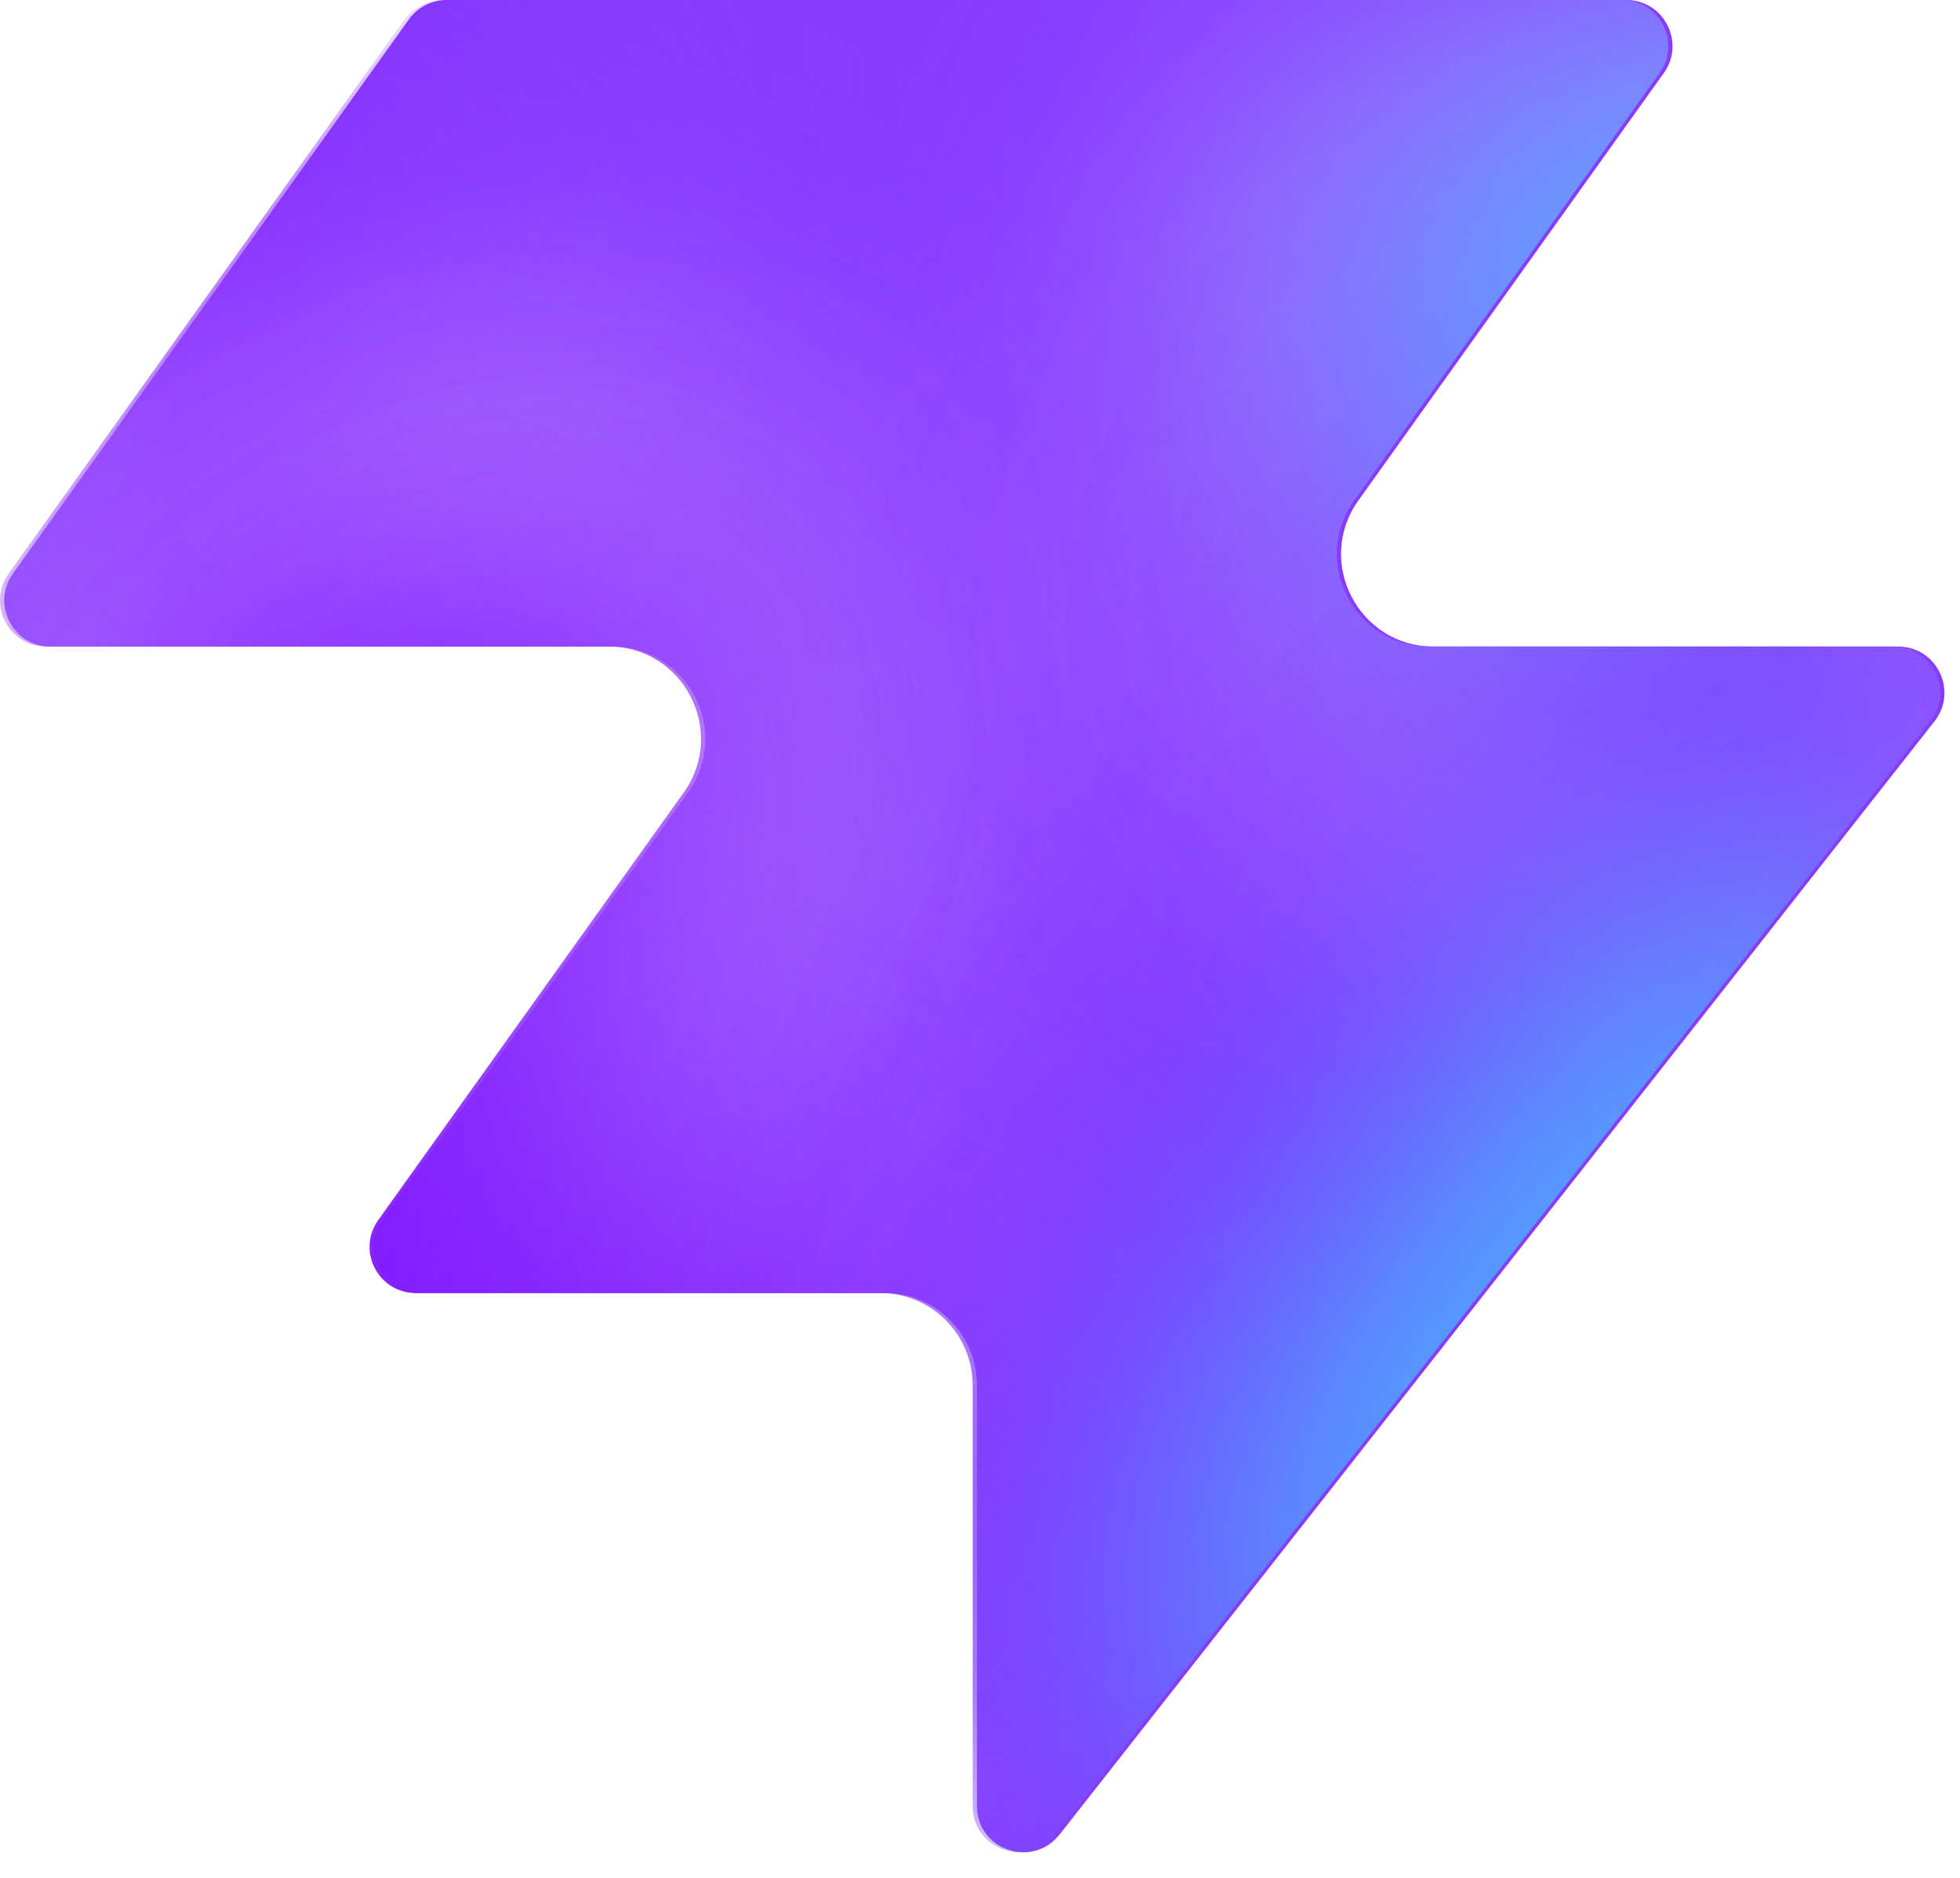
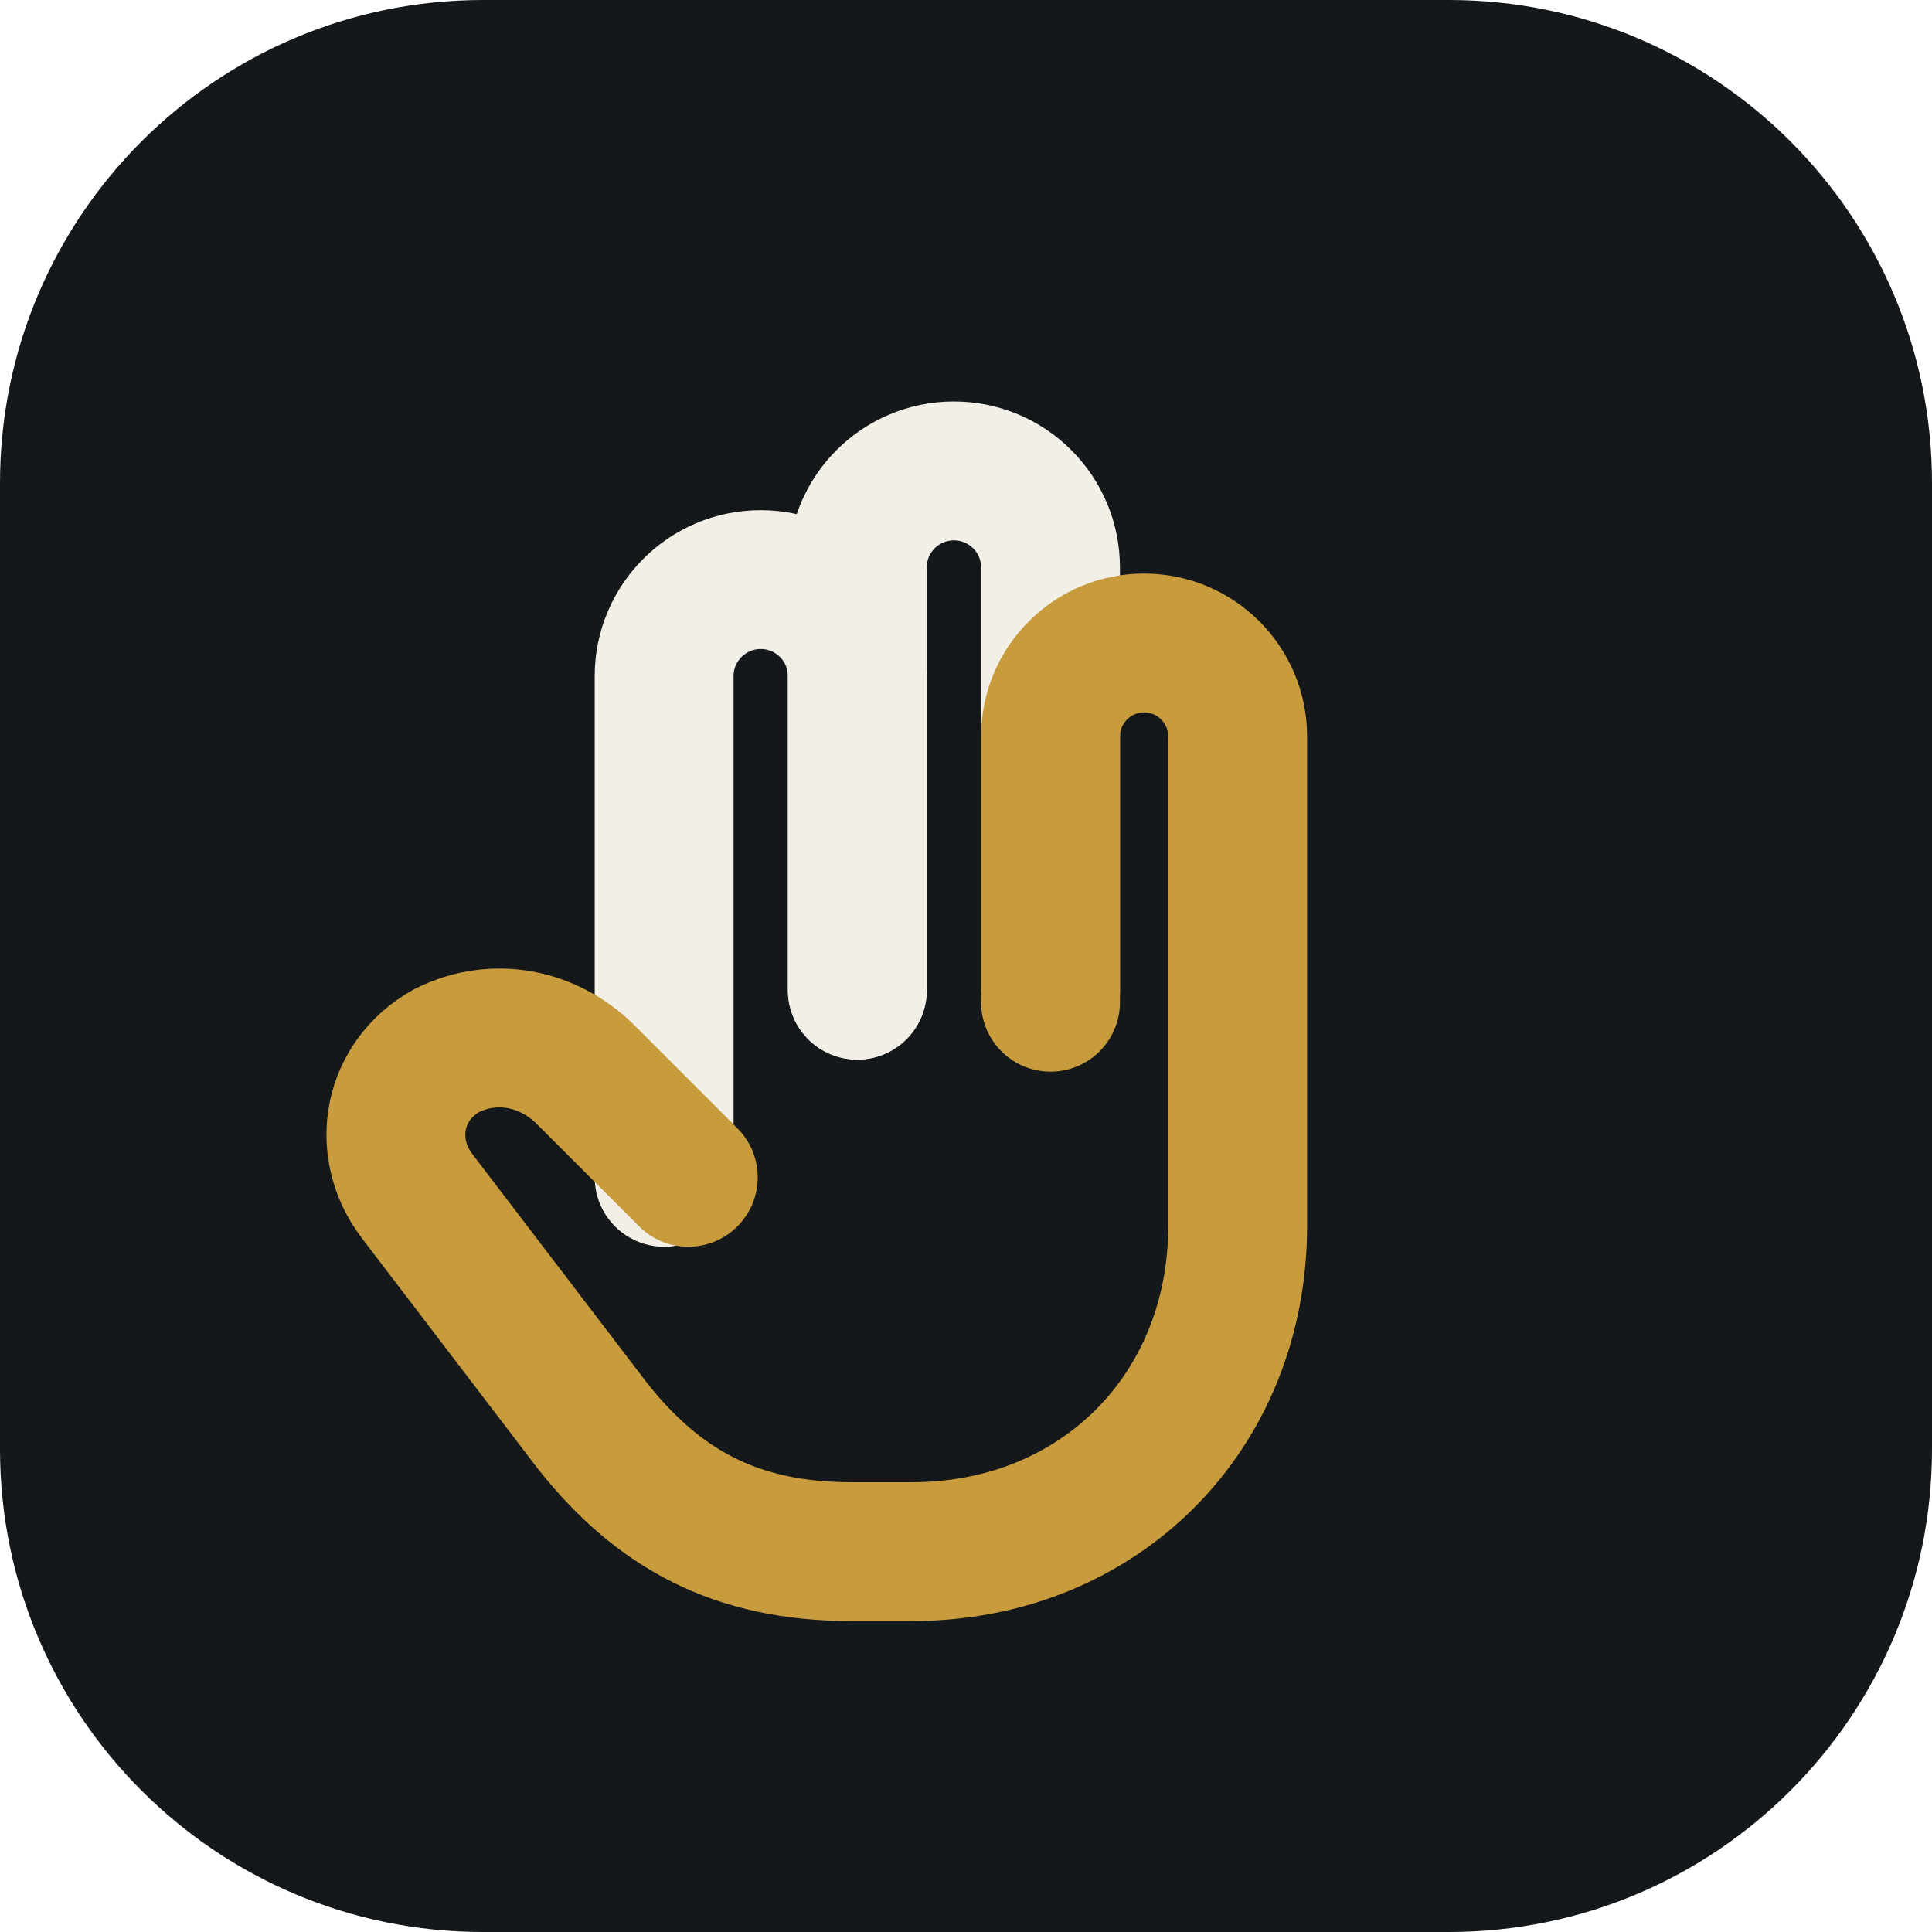
- <svg xmlns="http://www.w3.org/2000/svg" width="48" height="46" fill="none" viewBox="0 0 48 46">
-   <path fill="#863bff" d="M25.946 44.938c-.664.845-2.021.375-2.021-.698V33.937a2.26 2.26 0 0 0-2.262-2.262H10.287c-.92 0-1.456-1.04-.92-1.788l7.48-10.471c1.07-1.497 0-3.578-1.842-3.578H1.237c-.92 0-1.456-1.04-.92-1.788L10.013.474c.214-.297.556-.474.92-.474h28.894c.92 0 1.456 1.04.92 1.788l-7.48 10.471c-1.07 1.498 0 3.579 1.842 3.579h11.377c.943 0 1.473 1.088.89 1.83L25.947 44.94z" style="fill:#863bff;fill:color(display-p3 .525 .23 1);fill-opacity:1" />
-   <mask id="a" width="48" height="46" x="0" y="0" maskUnits="userSpaceOnUse" style="mask-type:alpha">
-     <path fill="#000" d="M25.842 44.938c-.664.844-2.021.375-2.021-.698V33.937a2.26 2.26 0 0 0-2.262-2.262H10.183c-.92 0-1.456-1.04-.92-1.788l7.48-10.471c1.07-1.498 0-3.579-1.842-3.579H1.133c-.92 0-1.456-1.04-.92-1.787L9.91.473c.214-.297.556-.474.92-.474h28.894c.92 0 1.456 1.04.92 1.788l-7.48 10.471c-1.07 1.498 0 3.578 1.842 3.578h11.377c.943 0 1.473 1.088.89 1.832L25.843 44.94z" style="fill:#000;fill-opacity:1" />
-   </mask>
-   <g mask="url(#a)">
-     <g filter="url(#b)">
-       <ellipse cx="5.508" cy="14.704" fill="#ede6ff" rx="5.508" ry="14.704" style="fill:#ede6ff;fill:color(display-p3 .927 .903 1);fill-opacity:1" transform="matrix(.00324 1 1 -.00324 -4.47 31.516)" />
-     </g>
-     <g filter="url(#c)">
-       <ellipse cx="10.399" cy="29.851" fill="#ede6ff" rx="10.399" ry="29.851" style="fill:#ede6ff;fill:color(display-p3 .927 .903 1);fill-opacity:1" transform="matrix(.00324 1 1 -.00324 -39.328 7.883)" />
-     </g>
-     <g filter="url(#d)">
-       <ellipse cx="5.508" cy="30.487" fill="#7e14ff" rx="5.508" ry="30.487" style="fill:#7e14ff;fill:color(display-p3 .492 .077 1);fill-opacity:1" transform="rotate(89.814 -25.913 -14.639)scale(1 -1)" />
-     </g>
-     <g filter="url(#e)">
-       <ellipse cx="5.508" cy="30.599" fill="#7e14ff" rx="5.508" ry="30.599" style="fill:#7e14ff;fill:color(display-p3 .492 .077 1);fill-opacity:1" transform="rotate(89.814 -32.644 -3.334)scale(1 -1)" />
-     </g>
-     <g filter="url(#f)">
-       <ellipse cx="5.508" cy="30.599" fill="#7e14ff" rx="5.508" ry="30.599" style="fill:#7e14ff;fill:color(display-p3 .492 .077 1);fill-opacity:1" transform="matrix(.00324 1 1 -.00324 -34.34 30.47)" />
-     </g>
-     <g filter="url(#g)">
-       <ellipse cx="14.072" cy="22.078" fill="#ede6ff" rx="14.072" ry="22.078" style="fill:#ede6ff;fill:color(display-p3 .927 .903 1);fill-opacity:1" transform="rotate(93.35 24.506 48.493)scale(-1 1)" />
-     </g>
-     <g filter="url(#h)">
-       <ellipse cx="3.47" cy="21.501" fill="#7e14ff" rx="3.47" ry="21.501" style="fill:#7e14ff;fill:color(display-p3 .492 .077 1);fill-opacity:1" transform="rotate(89.009 28.708 47.59)scale(-1 1)" />
-     </g>
-     <g filter="url(#i)">
-       <ellipse cx="3.47" cy="21.501" fill="#7e14ff" rx="3.47" ry="21.501" style="fill:#7e14ff;fill:color(display-p3 .492 .077 1);fill-opacity:1" transform="rotate(89.009 28.708 47.59)scale(-1 1)" />
-     </g>
-     <g filter="url(#j)">
-       <ellipse cx=".387" cy="8.972" fill="#7e14ff" rx="4.407" ry="29.108" style="fill:#7e14ff;fill:color(display-p3 .492 .077 1);fill-opacity:1" transform="rotate(39.51 .387 8.972)" />
-     </g>
-     <g filter="url(#k)">
-       <ellipse cx="47.523" cy="-6.092" fill="#7e14ff" rx="4.407" ry="29.108" style="fill:#7e14ff;fill:color(display-p3 .492 .077 1);fill-opacity:1" transform="rotate(37.892 47.523 -6.092)" />
-     </g>
-     <g filter="url(#l)">
-       <ellipse cx="41.412" cy="6.333" fill="#47bfff" rx="5.971" ry="9.665" style="fill:#47bfff;fill:color(display-p3 .28 .748 1);fill-opacity:1" transform="rotate(37.892 41.412 6.333)" />
-     </g>
-     <g filter="url(#m)">
-       <ellipse cx="-1.879" cy="38.332" fill="#7e14ff" rx="4.407" ry="29.108" style="fill:#7e14ff;fill:color(display-p3 .492 .077 1);fill-opacity:1" transform="rotate(37.892 -1.88 38.332)" />
-     </g>
-     <g filter="url(#n)">
-       <ellipse cx="-1.879" cy="38.332" fill="#7e14ff" rx="4.407" ry="29.108" style="fill:#7e14ff;fill:color(display-p3 .492 .077 1);fill-opacity:1" transform="rotate(37.892 -1.88 38.332)" />
-     </g>
-     <g filter="url(#o)">
-       <ellipse cx="35.651" cy="29.907" fill="#7e14ff" rx="4.407" ry="29.108" style="fill:#7e14ff;fill:color(display-p3 .492 .077 1);fill-opacity:1" transform="rotate(37.892 35.651 29.907)" />
-     </g>
-     <g filter="url(#p)">
-       <ellipse cx="38.418" cy="32.4" fill="#47bfff" rx="5.971" ry="15.297" style="fill:#47bfff;fill:color(display-p3 .28 .748 1);fill-opacity:1" transform="rotate(37.892 38.418 32.4)" />
-     </g>
+ <svg xmlns="http://www.w3.org/2000/svg" width="32" height="32" viewBox="0 0 32 32" role="img" aria-label="Fadhili AI">
+   <rect width="32" height="32" rx="8" fill="#14181A" />
+   <g fill="none" stroke="#F2EFE7" stroke-width="2.3" stroke-linecap="round">
+     <path d="M11 19.5V11.2a1.6 1.6 0 0 1 3.2 0v5.2" />
+     <path d="M14.2 16.4V9.4a1.6 1.6 0 0 1 3.2 0v7" />
  </g>
-   <defs>
-     <filter id="b" width="60.045" height="41.654" x="-19.77" y="16.149" color-interpolation-filters="sRGB" filterUnits="userSpaceOnUse">
-       <feFlood flood-opacity="0" result="BackgroundImageFix" />
-       <feBlend in="SourceGraphic" in2="BackgroundImageFix" result="shape" />
-       <feGaussianBlur result="effect1_foregroundBlur_2002_17158" stdDeviation="7.659" />
-     </filter>
-     <filter id="c" width="90.34" height="51.437" x="-54.613" y="-7.533" color-interpolation-filters="sRGB" filterUnits="userSpaceOnUse">
-       <feFlood flood-opacity="0" result="BackgroundImageFix" />
-       <feBlend in="SourceGraphic" in2="BackgroundImageFix" result="shape" />
-       <feGaussianBlur result="effect1_foregroundBlur_2002_17158" stdDeviation="7.659" />
-     </filter>
-     <filter id="d" width="79.355" height="29.4" x="-49.64" y="2.03" color-interpolation-filters="sRGB" filterUnits="userSpaceOnUse">
-       <feFlood flood-opacity="0" result="BackgroundImageFix" />
-       <feBlend in="SourceGraphic" in2="BackgroundImageFix" result="shape" />
-       <feGaussianBlur result="effect1_foregroundBlur_2002_17158" stdDeviation="4.596" />
-     </filter>
-     <filter id="e" width="79.579" height="29.4" x="-45.045" y="20.029" color-interpolation-filters="sRGB" filterUnits="userSpaceOnUse">
-       <feFlood flood-opacity="0" result="BackgroundImageFix" />
-       <feBlend in="SourceGraphic" in2="BackgroundImageFix" result="shape" />
-       <feGaussianBlur result="effect1_foregroundBlur_2002_17158" stdDeviation="4.596" />
-     </filter>
-     <filter id="f" width="79.579" height="29.4" x="-43.513" y="21.178" color-interpolation-filters="sRGB" filterUnits="userSpaceOnUse">
-       <feFlood flood-opacity="0" result="BackgroundImageFix" />
-       <feBlend in="SourceGraphic" in2="BackgroundImageFix" result="shape" />
-       <feGaussianBlur result="effect1_foregroundBlur_2002_17158" stdDeviation="4.596" />
-     </filter>
-     <filter id="g" width="74.749" height="58.852" x="15.756" y="-17.901" color-interpolation-filters="sRGB" filterUnits="userSpaceOnUse">
-       <feFlood flood-opacity="0" result="BackgroundImageFix" />
-       <feBlend in="SourceGraphic" in2="BackgroundImageFix" result="shape" />
-       <feGaussianBlur result="effect1_foregroundBlur_2002_17158" stdDeviation="7.659" />
-     </filter>
-     <filter id="h" width="61.377" height="25.362" x="23.548" y="2.284" color-interpolation-filters="sRGB" filterUnits="userSpaceOnUse">
-       <feFlood flood-opacity="0" result="BackgroundImageFix" />
-       <feBlend in="SourceGraphic" in2="BackgroundImageFix" result="shape" />
-       <feGaussianBlur result="effect1_foregroundBlur_2002_17158" stdDeviation="4.596" />
-     </filter>
-     <filter id="i" width="61.377" height="25.362" x="23.548" y="2.284" color-interpolation-filters="sRGB" filterUnits="userSpaceOnUse">
-       <feFlood flood-opacity="0" result="BackgroundImageFix" />
-       <feBlend in="SourceGraphic" in2="BackgroundImageFix" result="shape" />
-       <feGaussianBlur result="effect1_foregroundBlur_2002_17158" stdDeviation="4.596" />
-     </filter>
-     <filter id="j" width="56.045" height="63.649" x="-27.636" y="-22.853" color-interpolation-filters="sRGB" filterUnits="userSpaceOnUse">
-       <feFlood flood-opacity="0" result="BackgroundImageFix" />
-       <feBlend in="SourceGraphic" in2="BackgroundImageFix" result="shape" />
-       <feGaussianBlur result="effect1_foregroundBlur_2002_17158" stdDeviation="4.596" />
-     </filter>
-     <filter id="k" width="54.814" height="64.646" x="20.116" y="-38.415" color-interpolation-filters="sRGB" filterUnits="userSpaceOnUse">
-       <feFlood flood-opacity="0" result="BackgroundImageFix" />
-       <feBlend in="SourceGraphic" in2="BackgroundImageFix" result="shape" />
-       <feGaussianBlur result="effect1_foregroundBlur_2002_17158" stdDeviation="4.596" />
-     </filter>
-     <filter id="l" width="33.541" height="35.313" x="24.641" y="-11.323" color-interpolation-filters="sRGB" filterUnits="userSpaceOnUse">
-       <feFlood flood-opacity="0" result="BackgroundImageFix" />
-       <feBlend in="SourceGraphic" in2="BackgroundImageFix" result="shape" />
-       <feGaussianBlur result="effect1_foregroundBlur_2002_17158" stdDeviation="4.596" />
-     </filter>
-     <filter id="m" width="54.814" height="64.646" x="-29.286" y="6.009" color-interpolation-filters="sRGB" filterUnits="userSpaceOnUse">
-       <feFlood flood-opacity="0" result="BackgroundImageFix" />
-       <feBlend in="SourceGraphic" in2="BackgroundImageFix" result="shape" />
-       <feGaussianBlur result="effect1_foregroundBlur_2002_17158" stdDeviation="4.596" />
-     </filter>
-     <filter id="n" width="54.814" height="64.646" x="-29.286" y="6.009" color-interpolation-filters="sRGB" filterUnits="userSpaceOnUse">
-       <feFlood flood-opacity="0" result="BackgroundImageFix" />
-       <feBlend in="SourceGraphic" in2="BackgroundImageFix" result="shape" />
-       <feGaussianBlur result="effect1_foregroundBlur_2002_17158" stdDeviation="4.596" />
-     </filter>
-     <filter id="o" width="54.814" height="64.646" x="8.244" y="-2.416" color-interpolation-filters="sRGB" filterUnits="userSpaceOnUse">
-       <feFlood flood-opacity="0" result="BackgroundImageFix" />
-       <feBlend in="SourceGraphic" in2="BackgroundImageFix" result="shape" />
-       <feGaussianBlur result="effect1_foregroundBlur_2002_17158" stdDeviation="4.596" />
-     </filter>
-     <filter id="p" width="39.409" height="43.623" x="18.713" y="10.588" color-interpolation-filters="sRGB" filterUnits="userSpaceOnUse">
-       <feFlood flood-opacity="0" result="BackgroundImageFix" />
-       <feBlend in="SourceGraphic" in2="BackgroundImageFix" result="shape" />
-       <feGaussianBlur result="effect1_foregroundBlur_2002_17158" stdDeviation="4.596" />
-     </filter>
-   </defs>
+   <path d="M17.4 16.6v-4.4a1.55 1.55 0 0 1 3.1 0v8.1c0 3.1-2.3 5.4-5.4 5.4h-1c-1.9 0-3.2-.7-4.3-2.1l-2.9-3.8c-.6-.8-.4-1.9.5-2.4.8-.4 1.7-.2 2.3.4l1.7 1.7" fill="none" stroke="#C89B3C" stroke-width="2.3" stroke-linecap="round" stroke-linejoin="round" />
</svg>
